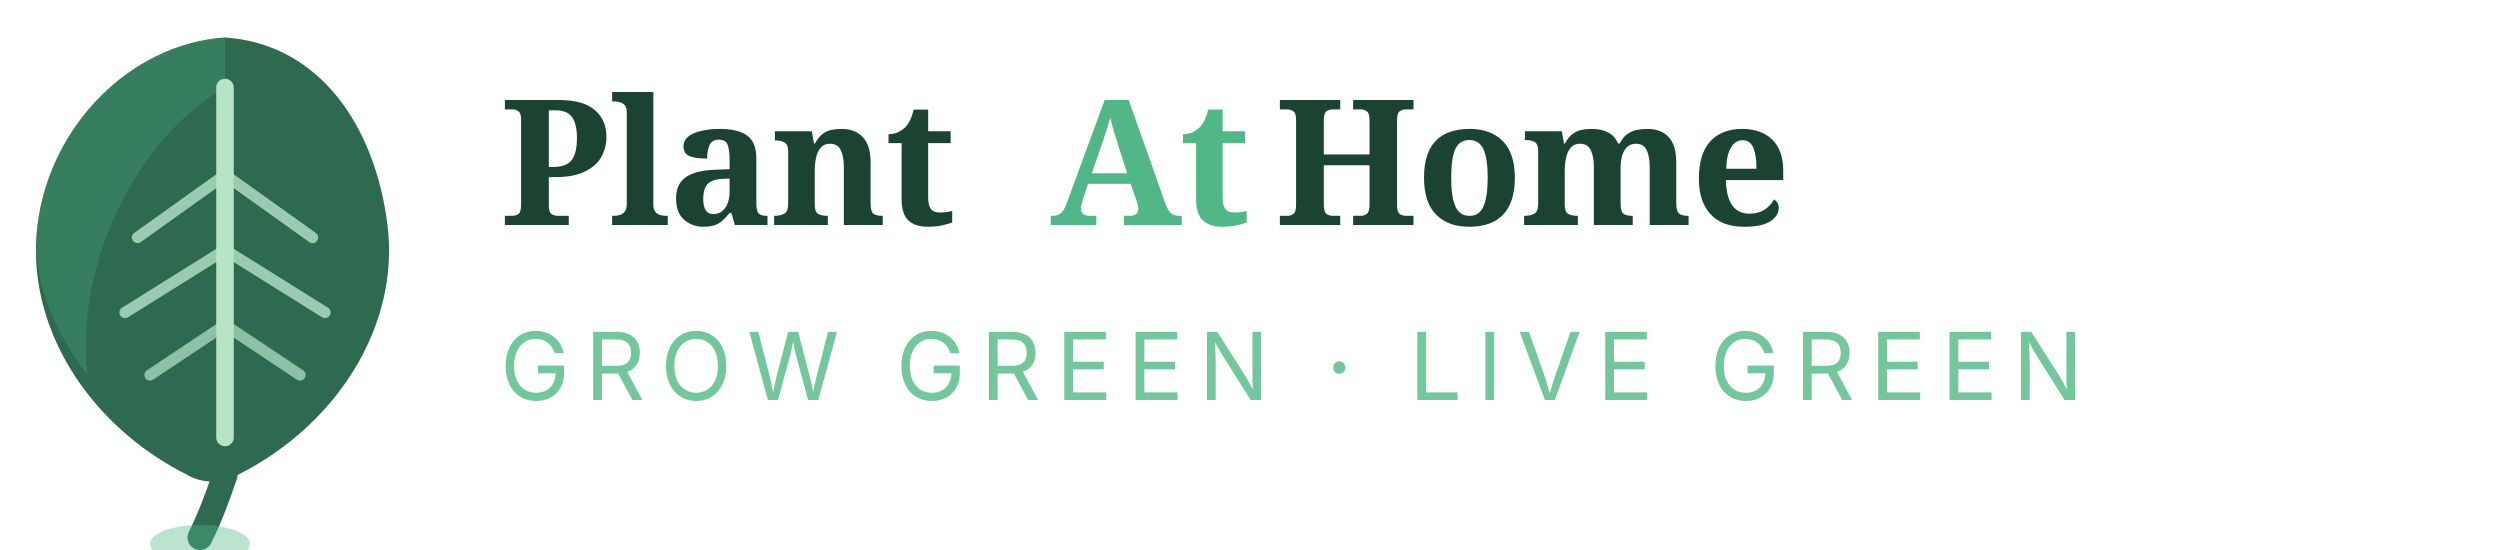
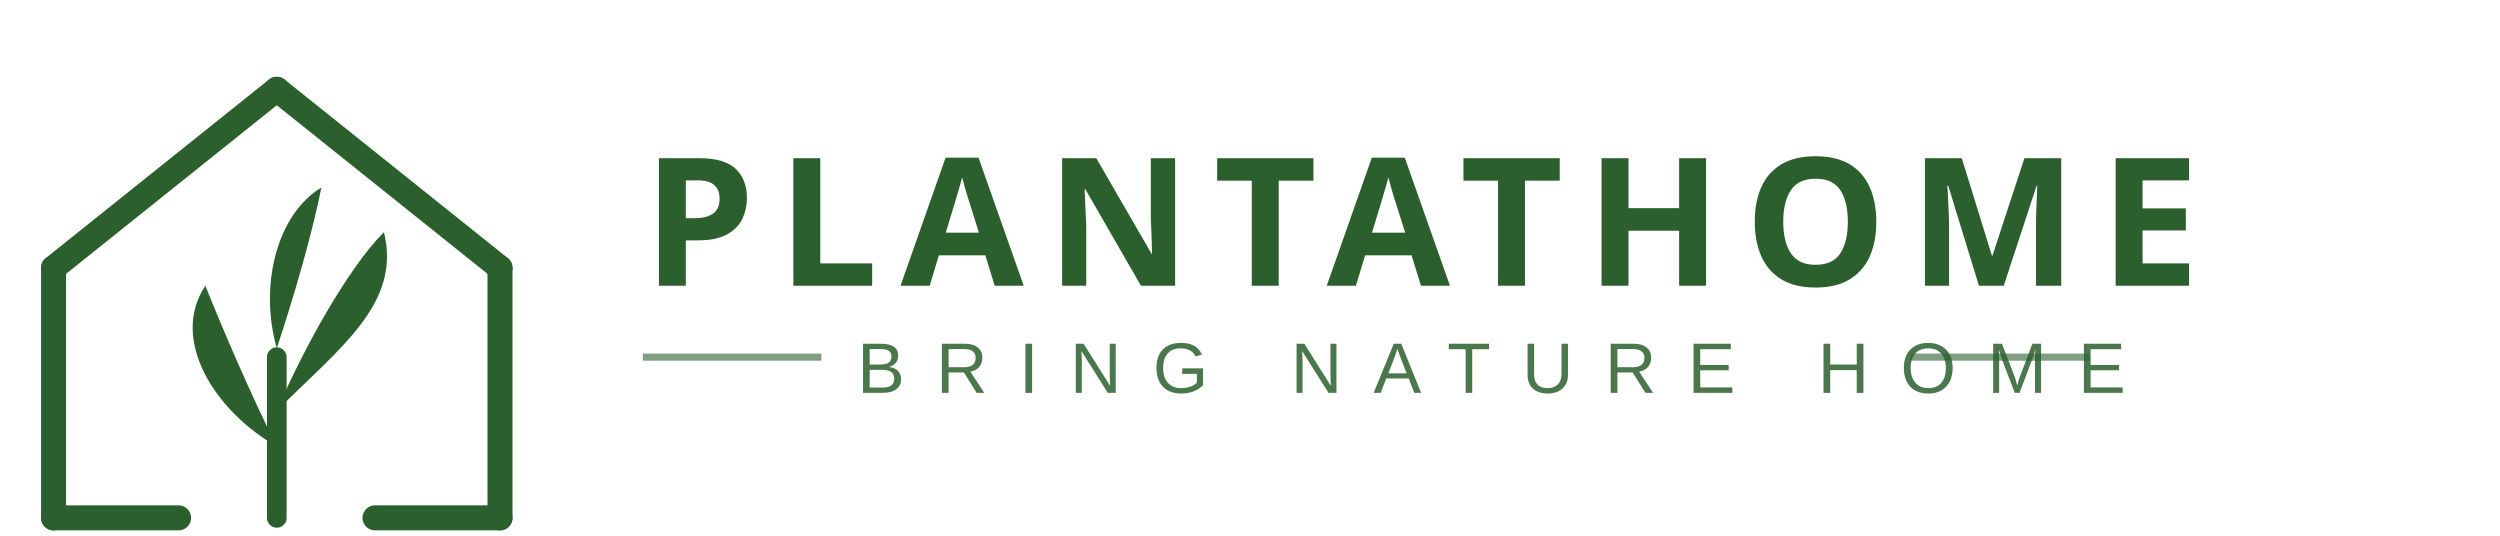
- <svg xmlns="http://www.w3.org/2000/svg" viewBox="0 0 200 44" width="200" height="44">
-   <g transform="translate(2, 3)">
-     <path d="M16 0 C8.5 0.5 2 7 1 15 C0 23 5 31 13 35 C14.2 35.7 15.8 35.7 17 35 C25 31 30 23 29 15 C28 7 23.5 0.5 16 0 Z" fill="#2D6A4F" />
-     <path d="M16 0 C8.5 0.5 2 7 1 15 C0.5 19 2 23 5 27 C4 18 9 8 16 4 Z" fill="#40916C" opacity="0.5" />
-     <line x1="16" y1="4" x2="16" y2="32" stroke="#B7E4C7" stroke-width="1.4" stroke-linecap="round" />
-     <line x1="16" y1="11" x2="9" y2="16" stroke="#B7E4C7" stroke-width="0.9" stroke-linecap="round" opacity="0.8" />
-     <line x1="16" y1="17" x2="8" y2="22" stroke="#B7E4C7" stroke-width="0.9" stroke-linecap="round" opacity="0.8" />
-     <line x1="16" y1="23" x2="10" y2="27" stroke="#B7E4C7" stroke-width="0.9" stroke-linecap="round" opacity="0.7" />
-     <line x1="16" y1="11" x2="23" y2="16" stroke="#B7E4C7" stroke-width="0.9" stroke-linecap="round" opacity="0.8" />
-     <line x1="16" y1="17" x2="24" y2="22" stroke="#B7E4C7" stroke-width="0.9" stroke-linecap="round" opacity="0.8" />
-     <line x1="16" y1="23" x2="22" y2="27" stroke="#B7E4C7" stroke-width="0.9" stroke-linecap="round" opacity="0.7" />
-     <path d="M16 35 Q15 38 14 40" stroke="#2D6A4F" stroke-width="2" stroke-linecap="round" fill="none" />
-     <ellipse cx="14" cy="40.5" rx="4" ry="1.5" fill="#52B788" opacity="0.4" />
+ <svg xmlns="http://www.w3.org/2000/svg" viewBox="0 0 280 60" width="280" height="60">
+   <g transform="translate(2, 2)">
+     <line x1="4" y1="56" x2="4" y2="28" stroke="#2C5F2E" stroke-width="2.8" stroke-linecap="round" />
+     <line x1="54" y1="28" x2="54" y2="56" stroke="#2C5F2E" stroke-width="2.8" stroke-linecap="round" />
+     <line x1="4" y1="28" x2="29" y2="8" stroke="#2C5F2E" stroke-width="2.8" stroke-linecap="round" />
+     <line x1="29" y1="8" x2="54" y2="28" stroke="#2C5F2E" stroke-width="2.8" stroke-linecap="round" />
+     <line x1="4" y1="56" x2="18" y2="56" stroke="#2C5F2E" stroke-width="2.8" stroke-linecap="round" />
+     <line x1="40" y1="56" x2="54" y2="56" stroke="#2C5F2E" stroke-width="2.8" stroke-linecap="round" />
+     <line x1="29" y1="56" x2="29" y2="38" stroke="#2C5F2E" stroke-width="2.2" stroke-linecap="round" />
+     <path d="M29 48 C22 44 17 36 21 30 C23 35 26 42 29 48Z" fill="#2C5F2E" />
+     <path d="M29 44 C36 37 43 32 41 24 C37 28 32 37 29 44Z" fill="#2C5F2E" />
+     <path d="M29 37 C27 30 29 22 34 19 C33 24 31 31 29 37Z" fill="#2C5F2E" />
  </g>
-   <text x="40" y="18" font-family="Poppins,Georgia,serif" font-size="14" font-weight="700" fill="#1B4332" letter-spacing="-0.2">Plant</text>
-   <text x="84" y="18" font-family="Poppins,Georgia,serif" font-size="14" font-weight="700" fill="#52B788" letter-spacing="-0.2">At</text>
-   <text x="102" y="18" font-family="Poppins,Georgia,serif" font-size="14" font-weight="700" fill="#1B4332" letter-spacing="-0.2">Home</text>
-   <text x="40" y="32" font-family="Inter,Arial,sans-serif" font-size="7.5" fill="#74C69D" letter-spacing="1.2" font-weight="400">GROW GREEN · LIVE GREEN</text>
+   <text x="72" y="32" font-family="'Montserrat','Arial Black',sans-serif" font-weight="800" font-size="20" letter-spacing="2.5" fill="#2C5F2E">PLANTATHOME</text>
+   <line x1="72" y1="40" x2="92" y2="40" stroke="#2C5F2E" stroke-width="0.8" opacity="0.6" />
+   <text x="96" y="44" font-family="'Montserrat','Arial',sans-serif" font-weight="400" font-size="8" letter-spacing="3.5" fill="#2C5F2E" opacity="0.85">BRING NATURE HOME</text>
+   <line x1="214" y1="40" x2="234" y2="40" stroke="#2C5F2E" stroke-width="0.8" opacity="0.6" />
</svg>
